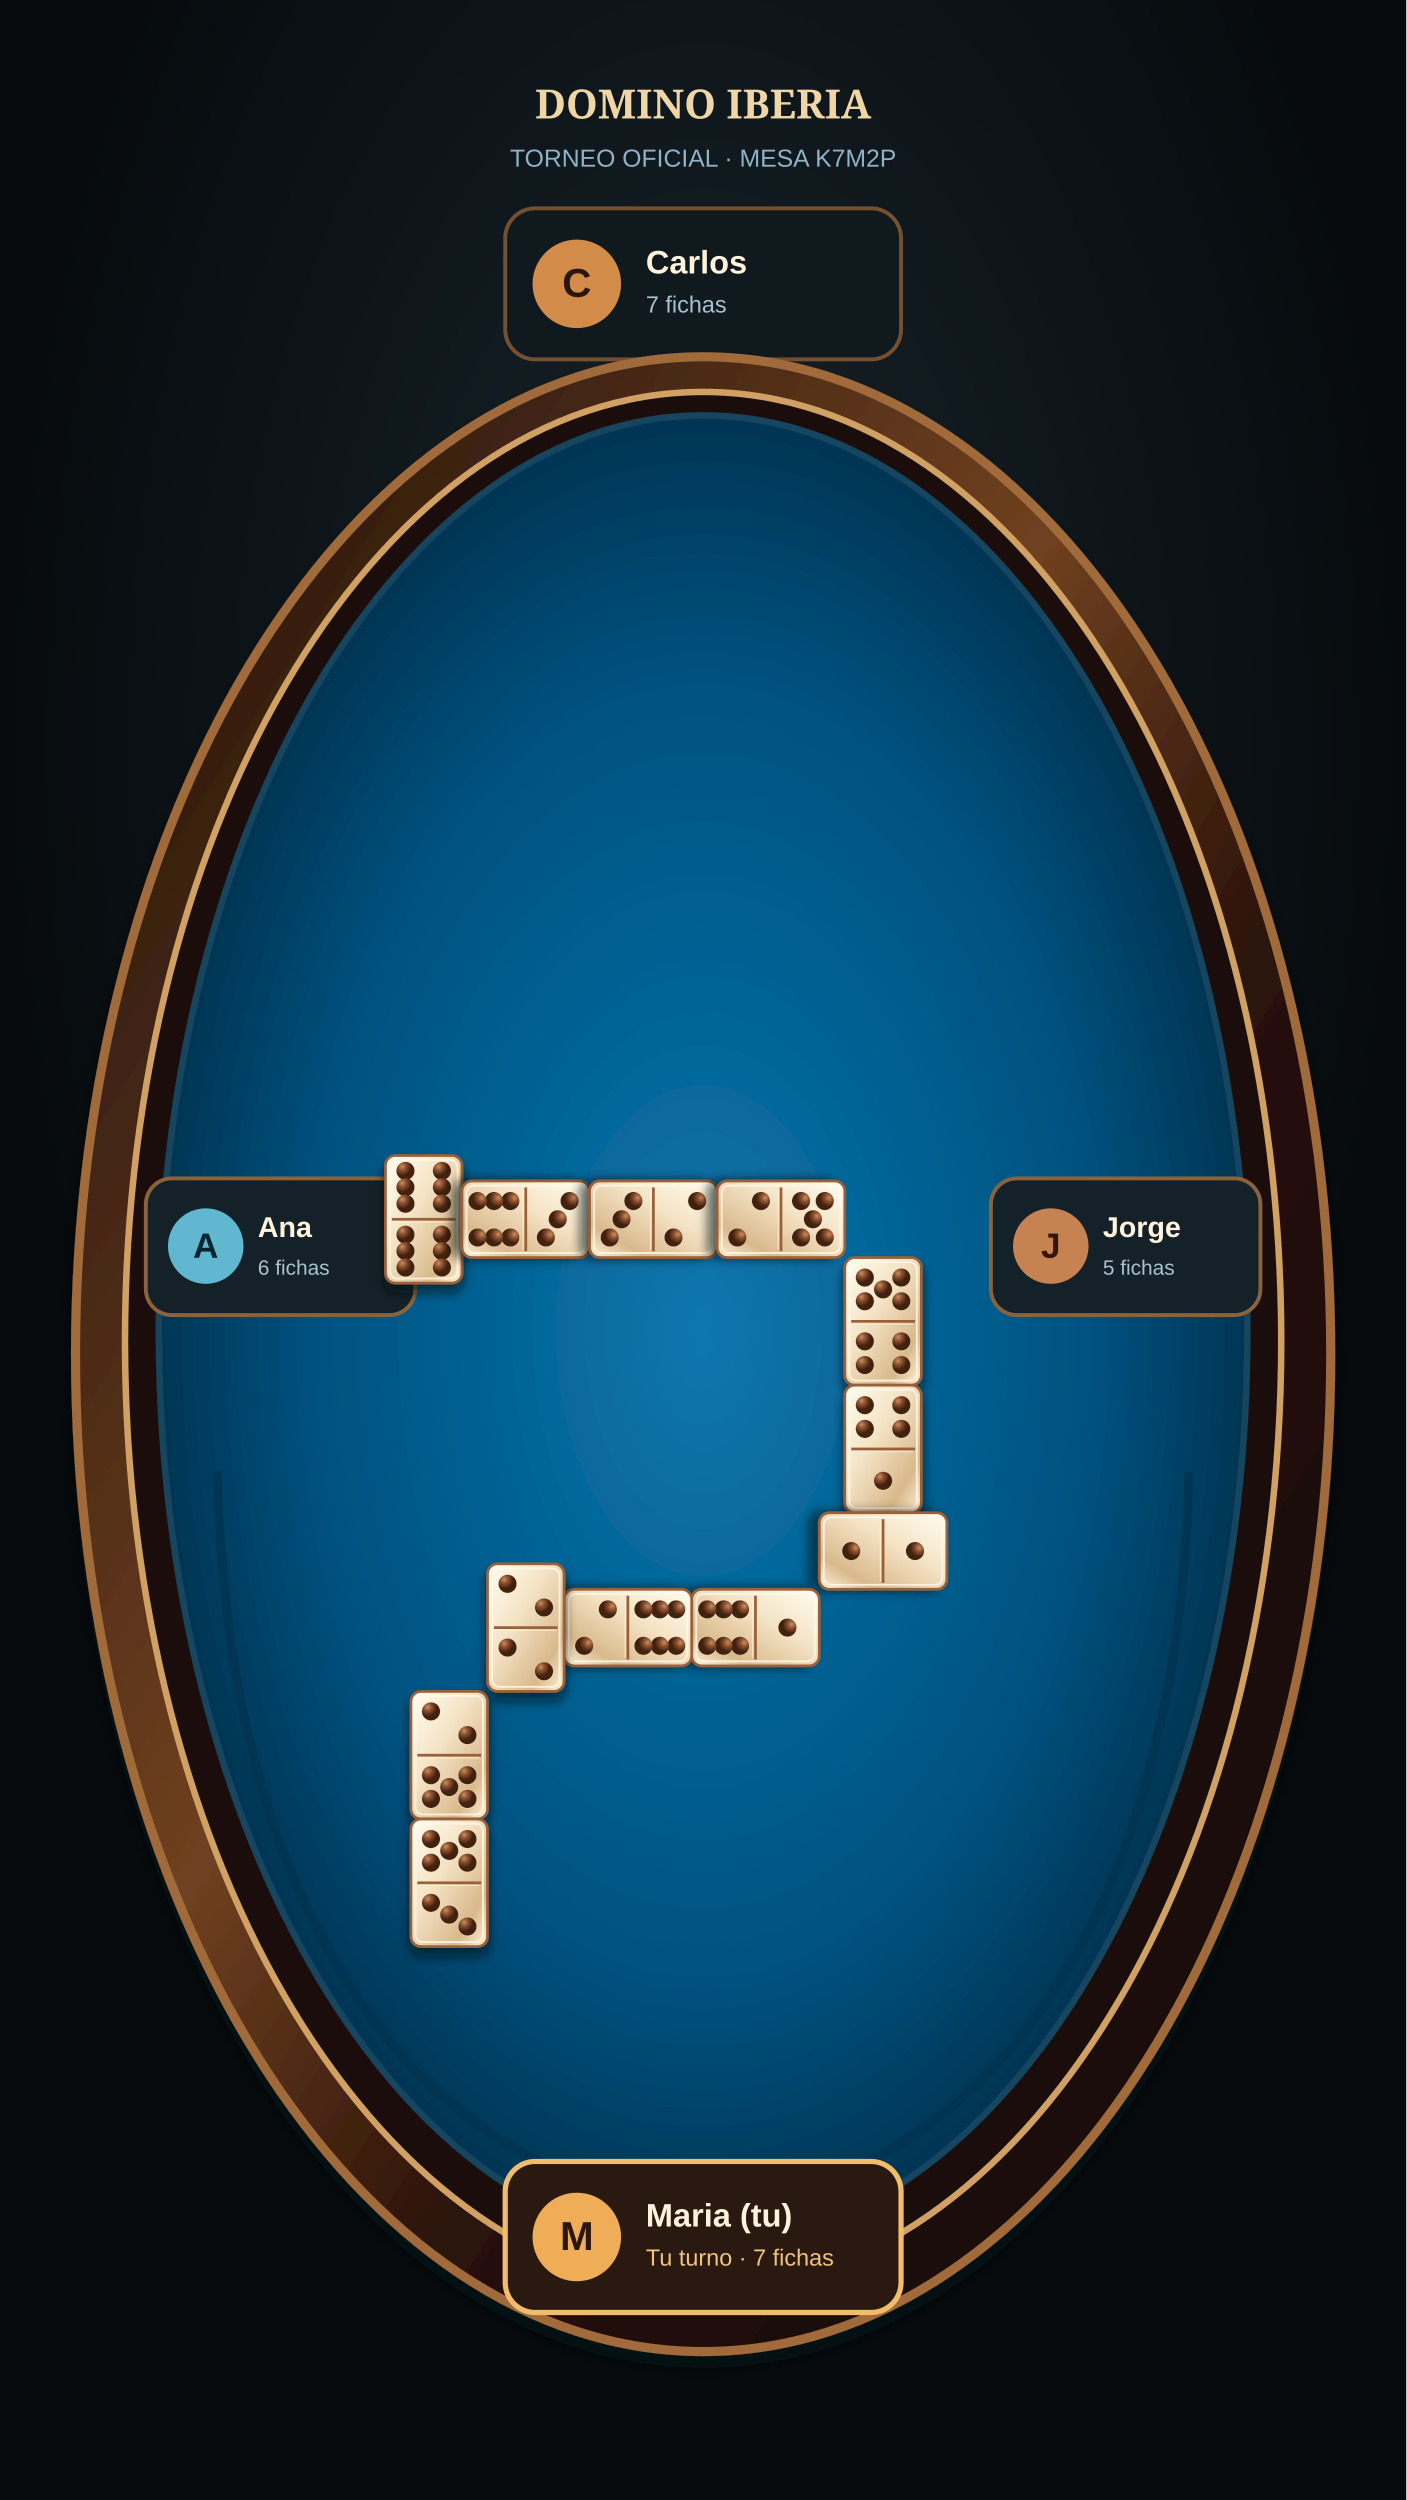
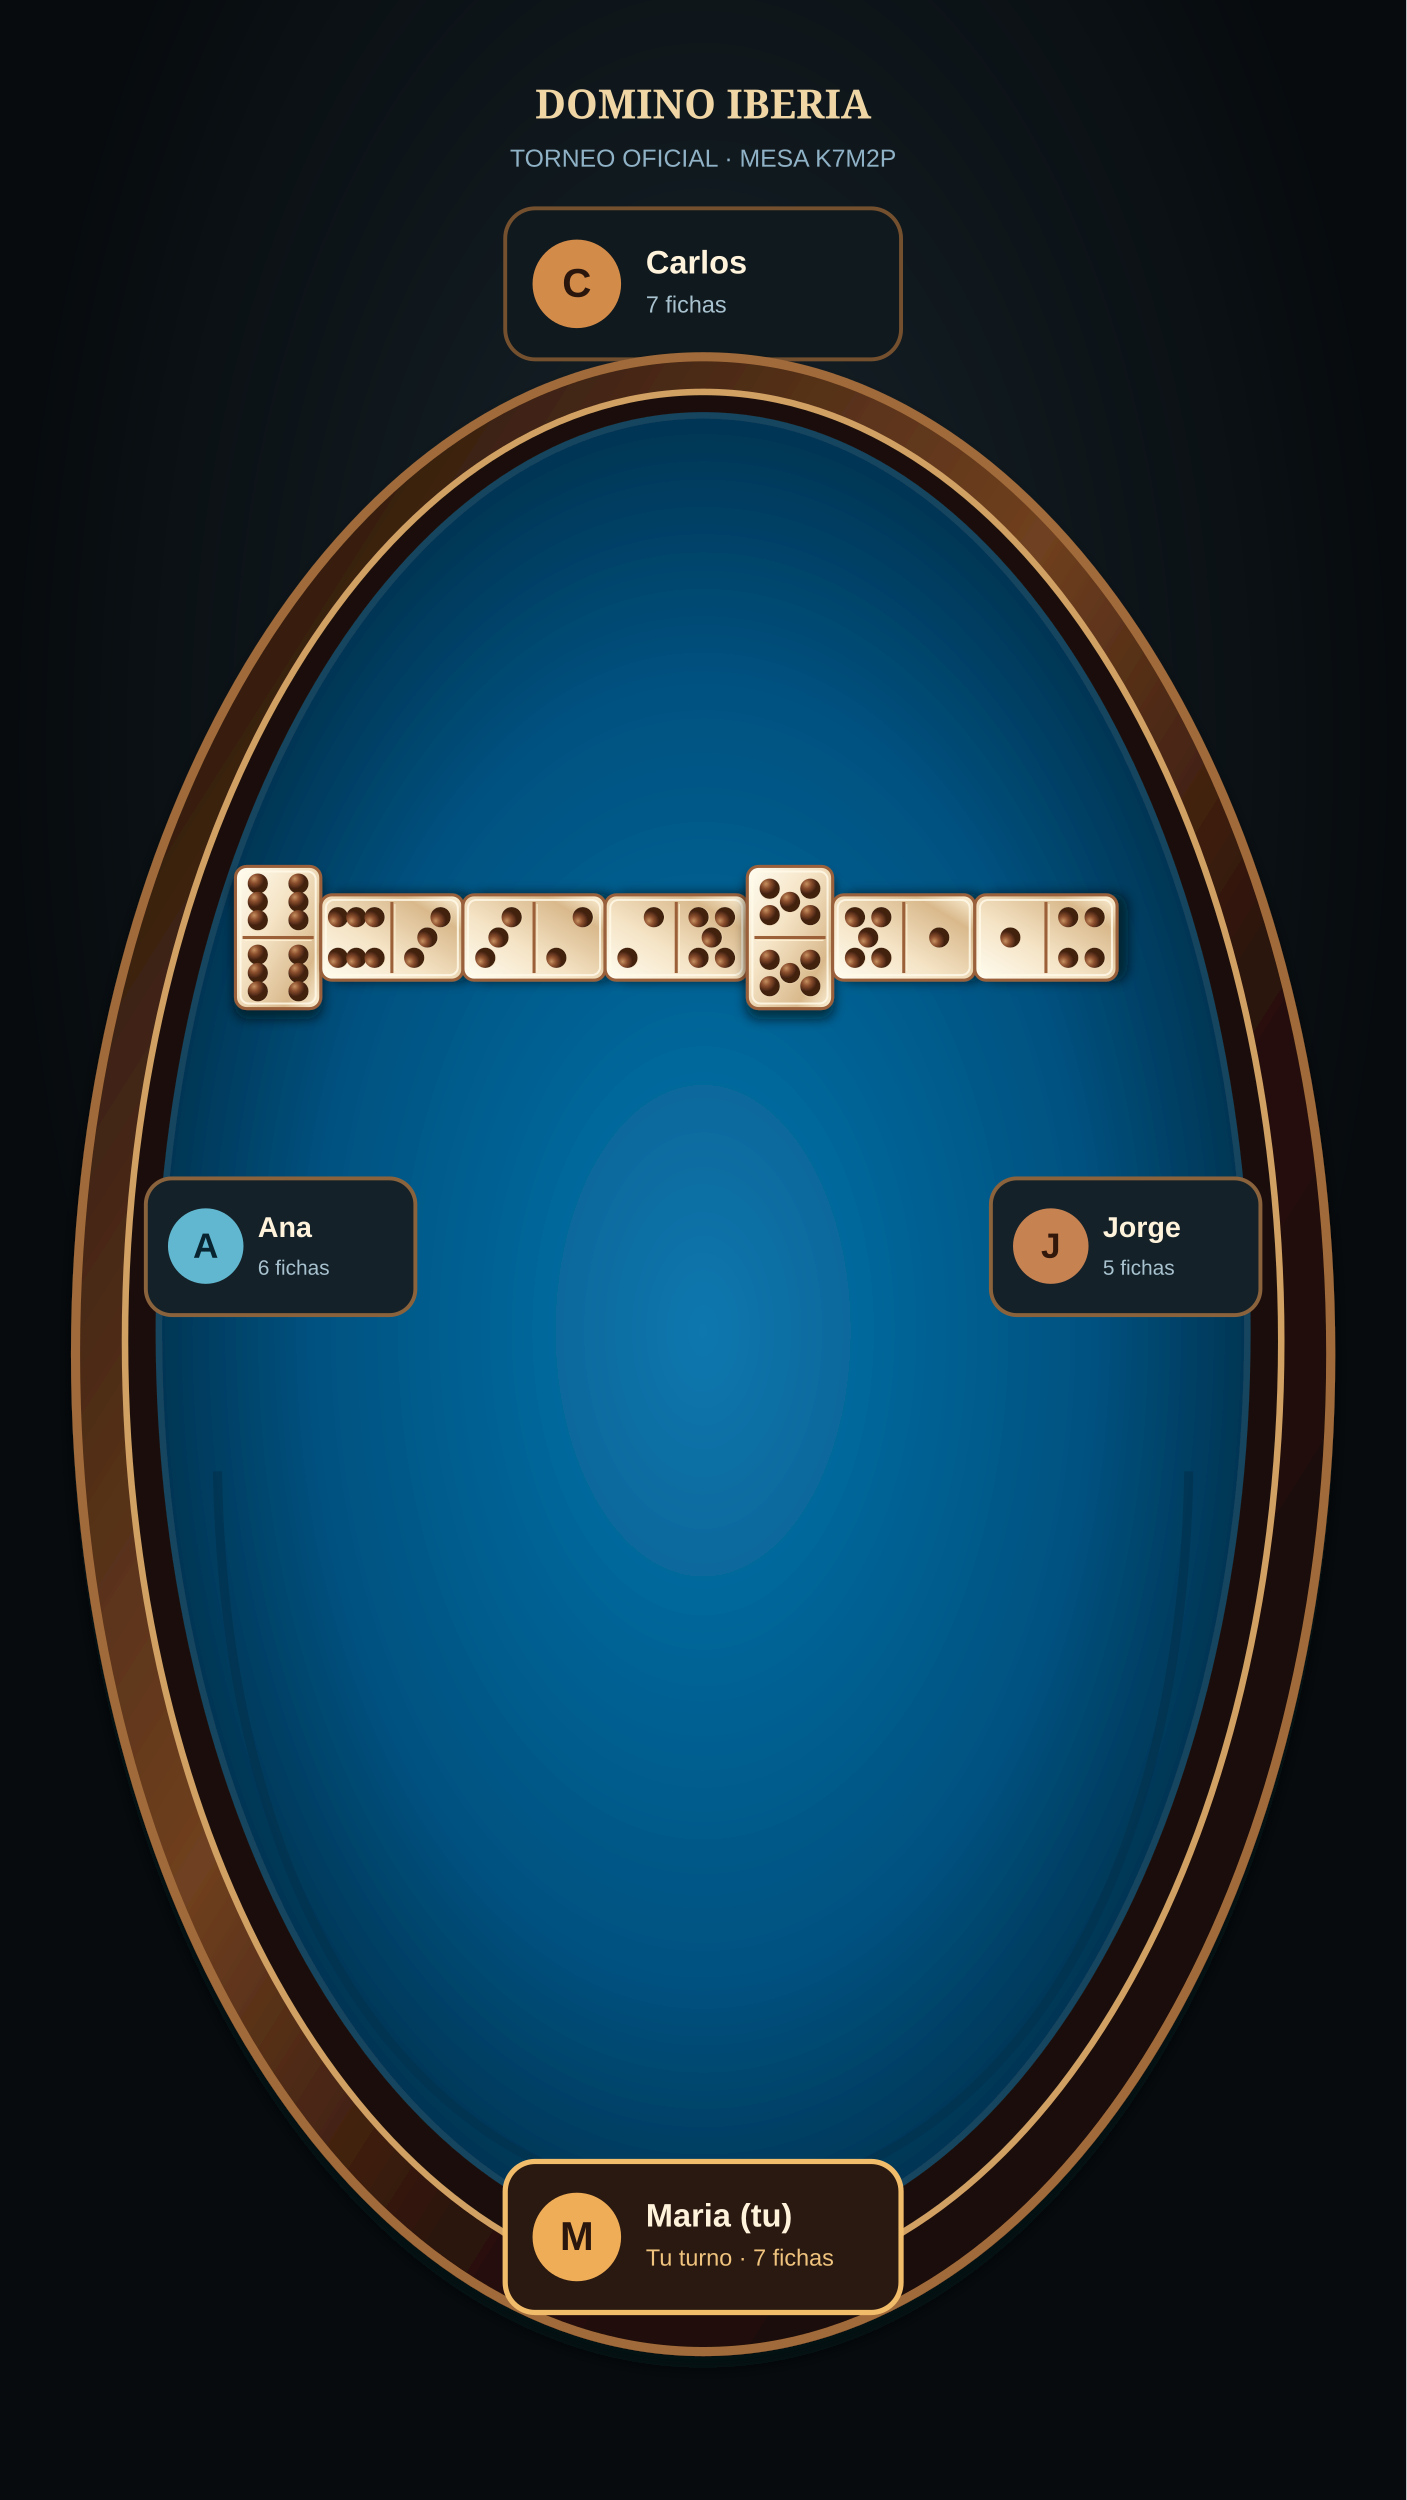
<svg xmlns="http://www.w3.org/2000/svg" width="1080" height="1920" viewBox="0 0 1080 1920" role="img" aria-labelledby="title desc">
  <defs>
    <radialGradient id="fondo" cx="50%" cy="30%">
      <stop stop-color="#18252c" />
      <stop offset="1" stop-color="#070b0e" />
    </radialGradient>
    <linearGradient id="madera" x1="0" y1="0" x2="1" y2="1">
      <stop stop-color="#180c07" />
      <stop offset=".43" stop-color="#704020" />
      <stop offset=".62" stop-color="#2a1209" />
      <stop offset="1" stop-color="#0f0705" />
    </linearGradient>
    <radialGradient id="paño">
      <stop stop-color="#0877ae" />
      <stop offset=".72" stop-color="#04517f" />
      <stop offset="1" stop-color="#023554" />
    </radialGradient>
    <linearGradient id="marfil" x1="0" y1="0" x2="1" y2="1">
      <stop stop-color="#fffdf2" />
      <stop offset=".4" stop-color="#f5e4c6" />
      <stop offset=".78" stop-color="#d9b98c" />
      <stop offset="1" stop-color="#fff5dc" />
    </linearGradient>
    <radialGradient id="punto" cx="32%" cy="26%">
      <stop stop-color="#c69060" />
      <stop offset=".45" stop-color="#8b4f2e" />
      <stop offset="1" stop-color="#422010" />
    </radialGradient>
    <filter id="sombra" x="-30%" y="-30%" width="160%" height="170%">
      <feDropShadow dx="0" dy="9" stdDeviation="6" flood-color="#071015" flood-opacity=".65" />
    </filter>
    <filter id="hendidura">
      <feDropShadow dx="0" dy="1" stdDeviation=".6" flood-color="#f9dcb5" flood-opacity=".45" />
    </filter>
    <g id="p">
      <circle r="10" fill="url(#punto)" filter="url(#hendidura)" />
    </g>
    <g id="uno">
      <use href="#p" />
    </g>
    <g id="dos">
      <use href="#p" x="-20" y="-13" />
      <use href="#p" x="20" y="13" />
    </g>
    <g id="tres">
      <use href="#p" x="-20" y="-13" />
      <use href="#p" />
      <use href="#p" x="20" y="13" />
    </g>
    <g id="cuatro">
      <use href="#p" x="-20" y="-13" />
      <use href="#p" x="20" y="-13" />
      <use href="#p" x="-20" y="13" />
      <use href="#p" x="20" y="13" />
    </g>
    <g id="cinco">
      <use href="#p" x="-20" y="-13" />
      <use href="#p" x="20" y="-13" />
      <use href="#p" />
      <use href="#p" x="-20" y="13" />
      <use href="#p" x="20" y="13" />
    </g>
    <g id="seis">
      <use href="#p" x="-20" y="-18" />
      <use href="#p" x="20" y="-18" />
      <use href="#p" x="-20" />
      <use href="#p" x="20" />
      <use href="#p" x="-20" y="18" />
      <use href="#p" x="20" y="18" />
    </g>
    <g id="ficha" filter="url(#sombra)">
      <rect x="-42" y="-70" width="84" height="140" rx="11" fill="url(#marfil)" stroke="#9a613a" stroke-width="3" />
      <rect x="-37" y="-65" width="74" height="130" rx="8" fill="none" stroke="#fff9e8" stroke-opacity=".85" stroke-width="2" />
      <path d="M-35 0H35" stroke="#9b6039" stroke-width="3" />
      <path d="M-33 3H33" stroke="#fff3d5" stroke-opacity=".9" />
    </g>
  </defs>
  <rect width="1080" height="1920" fill="url(#fondo)" />
  <text x="540" y="91" text-anchor="middle" fill="#efd6a4" font-family="Georgia, serif" font-size="31" font-weight="700">DOMINO IBERIA</text>
  <text x="540" y="128" text-anchor="middle" fill="#90b2c7" font-family="Arial, sans-serif" font-size="19">TORNEO OFICIAL · MESA K7M2P</text>
  <g transform="translate(388 160)">
    <rect width="304" height="116" rx="23" fill="#10191d" stroke="#74502f" stroke-width="3" />
    <circle cx="55" cy="58" r="34" fill="#d38b4a" />
    <text x="55" y="68" text-anchor="middle" fill="#2a160c" font-family="Arial" font-size="31" font-weight="700">C</text>
    <text x="108" y="50" fill="#fff3dc" font-family="Arial" font-size="25" font-weight="700">Carlos</text>
    <text x="108" y="80" fill="#a8c2cf" font-family="Arial" font-size="18">7 fichas</text>
  </g>
  <g filter="url(#sombra)">
    <ellipse cx="540" cy="1040" rx="482" ry="766" fill="url(#madera)" stroke="#a16b3a" stroke-width="7" />
    <ellipse cx="540" cy="1030" rx="444" ry="729" fill="#1b100b" stroke="#d1a064" stroke-width="5" />
    <ellipse cx="540" cy="1022" rx="418" ry="703" fill="url(#paño)" stroke="#18445e" stroke-width="5" />
  </g>
  <path d="M167 1130C173 1465 320 1682 540 1692C760 1682 907 1465 913 1130" fill="none" stroke="#02314d" stroke-width="7" opacity=".65" />
  <g transform="translate(112 905)">
    <rect width="207" height="105" rx="20" fill="#142128" stroke="#8a633d" stroke-width="3" />
    <circle cx="46" cy="52" r="29" fill="#61b7cf" />
    <text x="46" y="61" text-anchor="middle" fill="#092431" font-family="Arial" font-size="27" font-weight="700">A</text>
    <text x="86" y="45" fill="#fff3dc" font-family="Arial" font-size="22" font-weight="700">Ana</text>
    <text x="86" y="74" fill="#a8c2cf" font-family="Arial" font-size="16">6 fichas</text>
  </g>
  <g transform="translate(761 905)">
    <rect width="207" height="105" rx="20" fill="#142128" stroke="#8a633d" stroke-width="3" />
    <circle cx="46" cy="52" r="29" fill="#c78252" />
    <text x="46" y="61" text-anchor="middle" fill="#32180b" font-family="Arial" font-size="27" font-weight="700">J</text>
    <text x="86" y="45" fill="#fff3dc" font-family="Arial" font-size="22" font-weight="700">Jorge</text>
    <text x="86" y="74" fill="#a8c2cf" font-family="Arial" font-size="16">5 fichas</text>
  </g>
  <g transform="translate(388 1660)">
    <rect width="304" height="116" rx="23" fill="#2a1910" stroke="#f1bd6b" stroke-width="4" />
    <circle cx="55" cy="58" r="34" fill="#efad57" />
    <text x="55" y="68" text-anchor="middle" fill="#2a160c" font-family="Arial" font-size="31" font-weight="700">M</text>
    <text x="108" y="50" fill="#fff3dc" font-family="Arial" font-size="25" font-weight="700">Maria (tu)</text>
    <text x="108" y="80" fill="#f0c47e" font-family="Arial" font-size="18">Tu turno · 7 fichas</text>
  </g>
-   <g transform="translate(142 347) scale(.7)">
-     <g transform="translate(262 842)">
+   <g transform="translate(120 720) scale(.78)">
+     <g transform="translate(120 0)">
      <use href="#ficha" />
      <use href="#seis" transform="translate(0 -35)" />
      <use href="#seis" transform="translate(0 35)" />
    </g>
-     <g transform="translate(374 842) rotate(90)">
+     <g transform="translate(232 0) rotate(-90)">
+       <use href="#ficha" />
+       <use href="#seis" transform="translate(0 -35)" />
+       <use href="#tres" transform="translate(0 35)" />
+     </g>
+     <g transform="translate(372 0) rotate(-90)">
      <use href="#ficha" />
      <use href="#tres" transform="translate(0 -35)" />
-       <use href="#seis" transform="translate(0 35)" />
-     </g>
-     <g transform="translate(514 842) rotate(90)">
-       <use href="#ficha" />
-       <use href="#dos" transform="translate(0 -35)" />
-       <use href="#tres" transform="translate(0 35)" />
-     </g>
-     <g transform="translate(654 842) rotate(90)">
-       <use href="#ficha" />
-       <use href="#cinco" transform="translate(0 -35)" />
      <use href="#dos" transform="translate(0 35)" />
    </g>
-     <g transform="translate(766 954)">
-       <use href="#ficha" />
-       <use href="#cinco" transform="translate(0 -35)" />
-       <use href="#cuatro" transform="translate(0 35)" />
-     </g>
-     <g transform="translate(766 1094)">
-       <use href="#ficha" />
-       <use href="#cuatro" transform="translate(0 -35)" />
-       <use href="#uno" transform="translate(0 35)" />
-     </g>
-     <g transform="translate(766 1206) rotate(90)">
-       <use href="#ficha" />
-       <use href="#uno" transform="translate(0 -35)" />
-       <use href="#uno" transform="translate(0 35)" />
-     </g>
-     <g transform="translate(626 1290) rotate(90)">
-       <use href="#ficha" />
-       <use href="#uno" transform="translate(0 -35)" />
-       <use href="#seis" transform="translate(0 35)" />
-     </g>
-     <g transform="translate(486 1290) rotate(90)">
-       <use href="#ficha" />
-       <use href="#seis" transform="translate(0 -35)" />
-       <use href="#dos" transform="translate(0 35)" />
-     </g>
-     <g transform="translate(374 1290)">
-       <use href="#ficha" />
-       <use href="#dos" transform="translate(0 -35)" />
-       <use href="#dos" transform="translate(0 35)" />
-     </g>
-     <g transform="translate(290 1430)">
+     <g transform="translate(512 0) rotate(-90)">
      <use href="#ficha" />
      <use href="#dos" transform="translate(0 -35)" />
      <use href="#cinco" transform="translate(0 35)" />
    </g>
-     <g transform="translate(290 1570)">
+     <g transform="translate(624 0)">
      <use href="#ficha" />
      <use href="#cinco" transform="translate(0 -35)" />
-       <use href="#tres" transform="translate(0 35)" />
+       <use href="#cinco" transform="translate(0 35)" />
+     </g>
+     <g transform="translate(736 0) rotate(-90)">
+       <use href="#ficha" />
+       <use href="#cinco" transform="translate(0 -35)" />
+       <use href="#uno" transform="translate(0 35)" />
+     </g>
+     <g transform="translate(876 0) rotate(-90)">
+       <use href="#ficha" />
+       <use href="#uno" transform="translate(0 -35)" />
+       <use href="#cuatro" transform="translate(0 35)" />
    </g>
  </g>
</svg>
